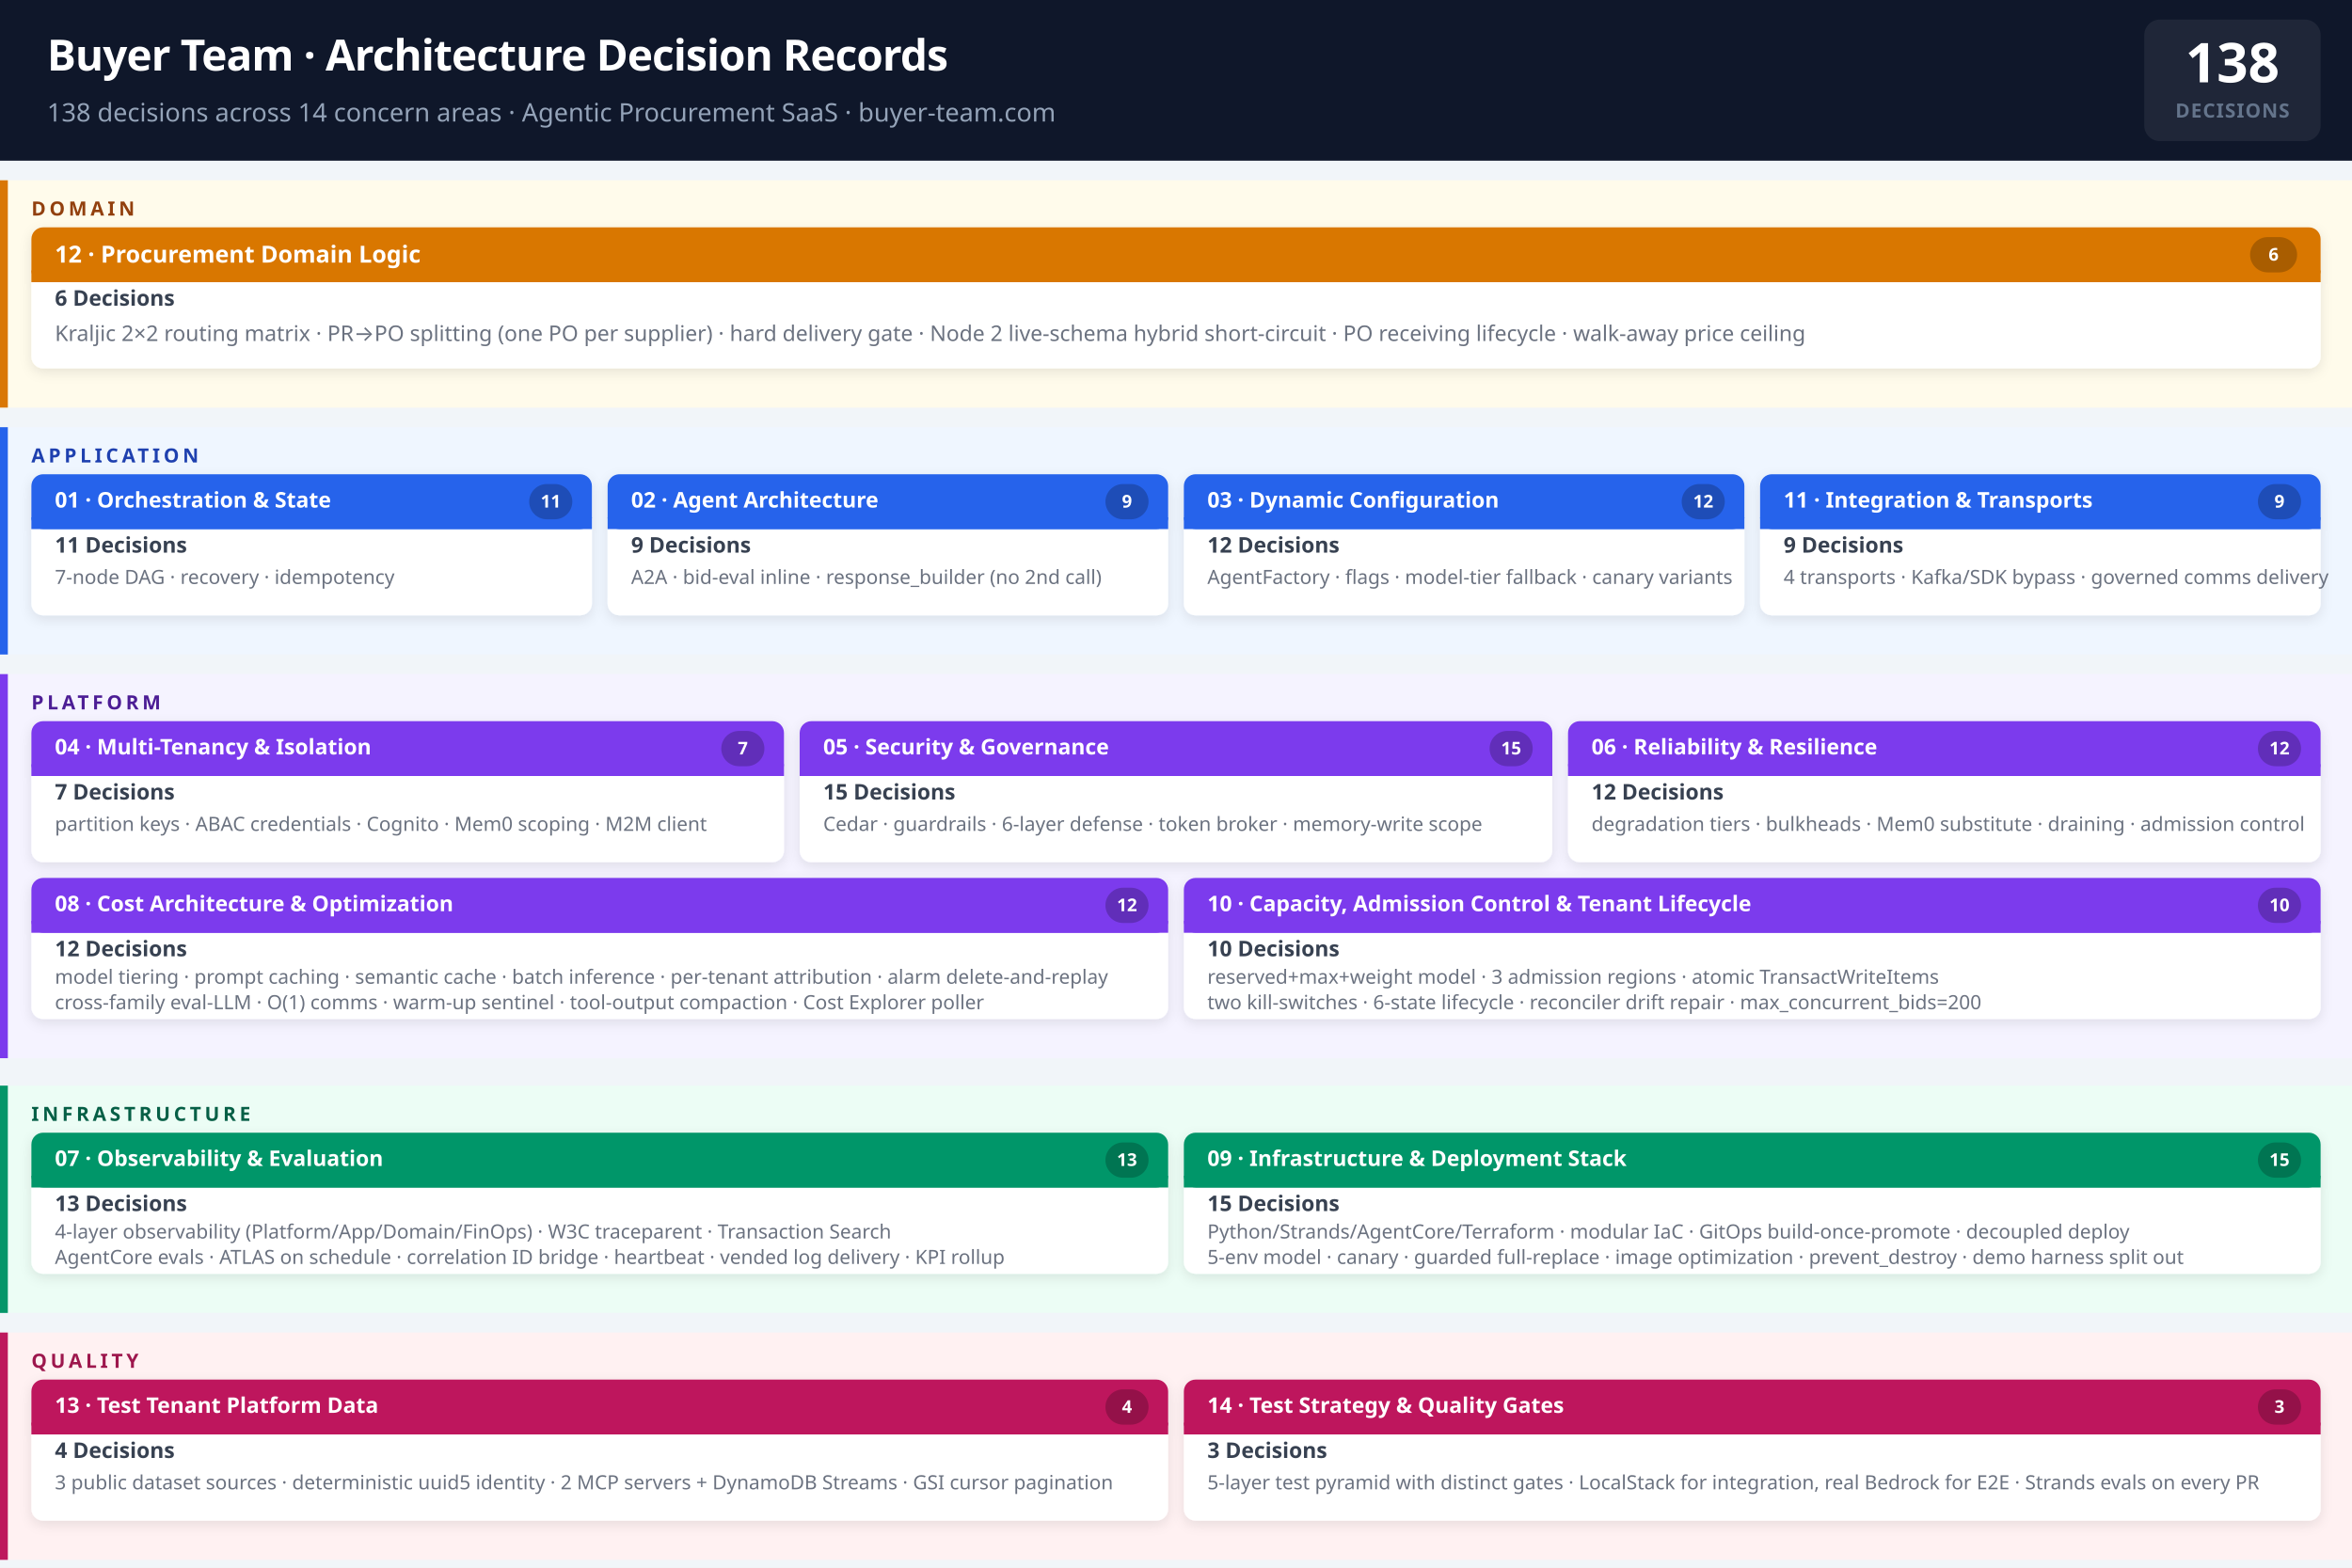
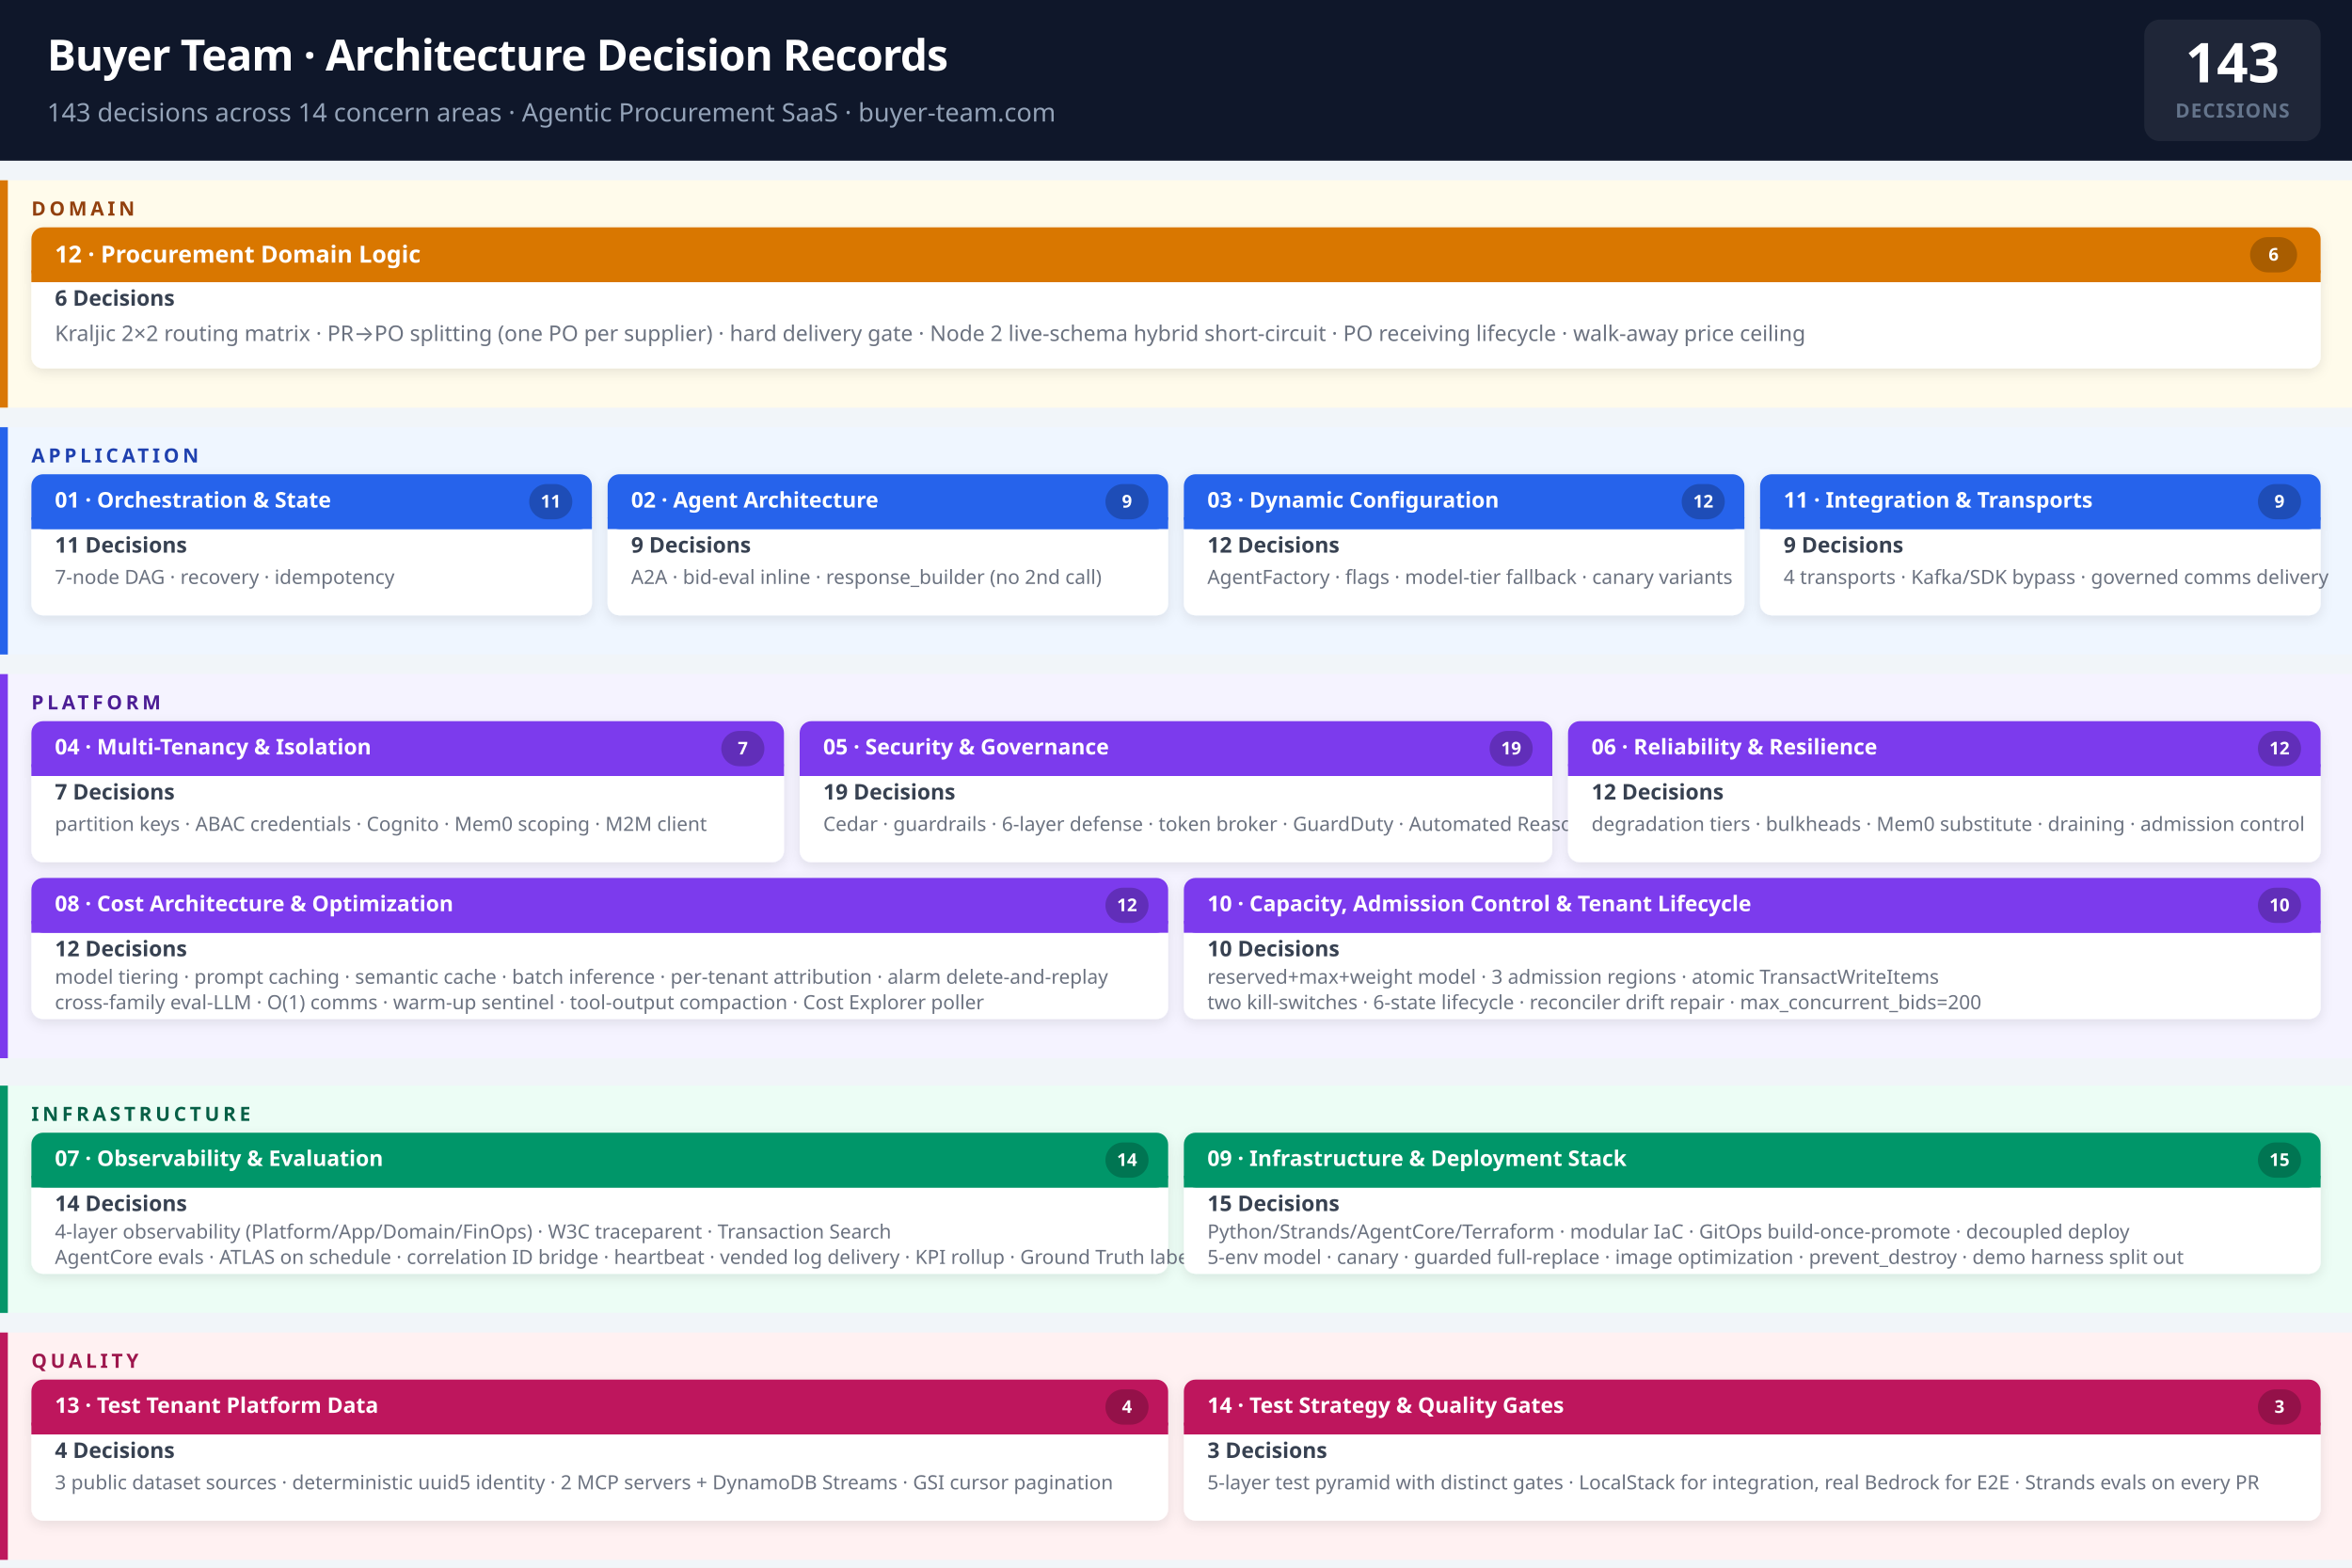
<svg xmlns="http://www.w3.org/2000/svg" viewBox="0 0 1200 800" width="1200" height="800" font-family="'Segoe UI', system-ui, -apple-system, BlinkMacSystemFont, sans-serif">
  <defs>
    <filter id="shadow" x="-4%" y="-8%" width="108%" height="124%">
      <feDropShadow dx="0" dy="2" stdDeviation="3" flood-color="#00000018" />
    </filter>
  </defs>
  <rect width="1200" height="800" fill="#f1f5f9" />
  <rect width="1200" height="82" fill="#0f172a" />
  <text x="24" y="36" fill="white" font-size="22" font-weight="700" letter-spacing="-0.4">Buyer Team · Architecture Decision Records</text>
-   <text x="24" y="62" fill="#94a3b8" font-size="13">138 decisions across 14 concern areas · Agentic Procurement SaaS · buyer-team.com</text>
+   <text x="24" y="62" fill="#94a3b8" font-size="13">143 decisions across 14 concern areas · Agentic Procurement SaaS · buyer-team.com</text>
  <rect x="1094" y="10" width="90" height="62" rx="8" fill="rgba(255,255,255,0.07)" />
-   <text x="1139" y="42" text-anchor="middle" fill="white" font-size="28" font-weight="800">138</text>
+   <text x="1139" y="42" text-anchor="middle" fill="white" font-size="28" font-weight="800">143</text>
  <text x="1139" y="60" text-anchor="middle" fill="#64748b" font-size="10" font-weight="600" letter-spacing="0.5">DECISIONS</text>
  <rect x="0" y="92" width="1200" height="116" fill="#fffbeb" />
  <rect x="0" y="92" width="4" height="116" fill="#d97706" />
  <text x="16" y="110" fill="#92400e" font-size="10" font-weight="700" letter-spacing="1.8">DOMAIN</text>
  <g filter="url(#shadow)">
    <rect x="16" y="116" width="1168" height="72" rx="6" fill="white" />
    <rect x="16" y="116" width="1168" height="28" rx="6" fill="#d97706" />
    <rect x="16" y="138" width="1168" height="6" fill="#d97706" />
  </g>
  <text x="28" y="134" fill="white" font-size="12" font-weight="700">12 · Procurement Domain Logic</text>
  <rect x="1148" y="121" width="24" height="18" rx="9" fill="rgba(0,0,0,0.22)" />
  <text x="1160" y="133" fill="white" font-size="9" font-weight="800" text-anchor="middle">6</text>
  <text x="28" y="156" fill="#374151" font-size="11" font-weight="600">6 Decisions</text>
  <text x="28" y="174" fill="#6b7280" font-size="11">Kraljic 2×2 routing matrix · PR→PO splitting (one PO per supplier) · hard delivery gate · Node 2 live-schema hybrid short-circuit · PO receiving lifecycle · walk-away price ceiling</text>
  <rect x="0" y="218" width="1200" height="116" fill="#eff6ff" />
  <rect x="0" y="218" width="4" height="116" fill="#2563eb" />
  <text x="16" y="236" fill="#1e40af" font-size="10" font-weight="700" letter-spacing="1.8">APPLICATION</text>
  <g filter="url(#shadow)">
    <rect x="16" y="242" width="286" height="72" rx="6" fill="white" />
    <rect x="16" y="242" width="286" height="28" rx="6" fill="#2563eb" />
    <rect x="16" y="264" width="286" height="6" fill="#2563eb" />
  </g>
  <text x="28" y="259" fill="white" font-size="11" font-weight="700">01 · Orchestration &amp; State</text>
  <rect x="270" y="247" width="22" height="18" rx="9" fill="rgba(0,0,0,0.22)" />
  <text x="281" y="259" fill="white" font-size="9" font-weight="800" text-anchor="middle">11</text>
  <text x="28" y="282" fill="#374151" font-size="11" font-weight="600">11 Decisions</text>
  <text x="28" y="298" fill="#6b7280" font-size="10">7-node DAG · recovery · idempotency</text>
  <g filter="url(#shadow)">
    <rect x="310" y="242" width="286" height="72" rx="6" fill="white" />
    <rect x="310" y="242" width="286" height="28" rx="6" fill="#2563eb" />
    <rect x="310" y="264" width="286" height="6" fill="#2563eb" />
  </g>
  <text x="322" y="259" fill="white" font-size="11" font-weight="700">02 · Agent Architecture</text>
  <rect x="564" y="247" width="22" height="18" rx="9" fill="rgba(0,0,0,0.22)" />
  <text x="575" y="259" fill="white" font-size="9" font-weight="800" text-anchor="middle">9</text>
  <text x="322" y="282" fill="#374151" font-size="11" font-weight="600">9 Decisions</text>
  <text x="322" y="298" fill="#6b7280" font-size="10">A2A · bid-eval inline · response_builder (no 2nd call)</text>
  <g filter="url(#shadow)">
    <rect x="604" y="242" width="286" height="72" rx="6" fill="white" />
    <rect x="604" y="242" width="286" height="28" rx="6" fill="#2563eb" />
    <rect x="604" y="264" width="286" height="6" fill="#2563eb" />
  </g>
  <text x="616" y="259" fill="white" font-size="11" font-weight="700">03 · Dynamic Configuration</text>
  <rect x="858" y="247" width="22" height="18" rx="9" fill="rgba(0,0,0,0.22)" />
  <text x="869" y="259" fill="white" font-size="9" font-weight="800" text-anchor="middle">12</text>
  <text x="616" y="282" fill="#374151" font-size="11" font-weight="600">12 Decisions</text>
  <text x="616" y="298" fill="#6b7280" font-size="10">AgentFactory · flags · model-tier fallback · canary variants</text>
  <g filter="url(#shadow)">
    <rect x="898" y="242" width="286" height="72" rx="6" fill="white" />
    <rect x="898" y="242" width="286" height="28" rx="6" fill="#2563eb" />
    <rect x="898" y="264" width="286" height="6" fill="#2563eb" />
  </g>
  <text x="910" y="259" fill="white" font-size="11" font-weight="700">11 · Integration &amp; Transports</text>
  <rect x="1152" y="247" width="22" height="18" rx="9" fill="rgba(0,0,0,0.22)" />
  <text x="1163" y="259" fill="white" font-size="9" font-weight="800" text-anchor="middle">9</text>
  <text x="910" y="282" fill="#374151" font-size="11" font-weight="600">9 Decisions</text>
  <text x="910" y="298" fill="#6b7280" font-size="10">4 transports · Kafka/SDK bypass · governed comms delivery</text>
  <rect x="0" y="344" width="1200" height="196" fill="#f5f3ff" />
  <rect x="0" y="344" width="4" height="196" fill="#7c3aed" />
  <text x="16" y="362" fill="#4c1d95" font-size="10" font-weight="700" letter-spacing="1.8">PLATFORM</text>
  <g filter="url(#shadow)">
    <rect x="16" y="368" width="384" height="72" rx="6" fill="white" />
    <rect x="16" y="368" width="384" height="28" rx="6" fill="#7c3aed" />
    <rect x="16" y="390" width="384" height="6" fill="#7c3aed" />
  </g>
  <text x="28" y="385" fill="white" font-size="11" font-weight="700">04 · Multi-Tenancy &amp; Isolation</text>
  <rect x="368" y="373" width="22" height="18" rx="9" fill="rgba(0,0,0,0.22)" />
  <text x="379" y="385" fill="white" font-size="9" font-weight="800" text-anchor="middle">7</text>
  <text x="28" y="408" fill="#374151" font-size="11" font-weight="600">7 Decisions</text>
  <text x="28" y="424" fill="#6b7280" font-size="10">partition keys · ABAC credentials · Cognito · Mem0 scoping · M2M client</text>
  <g filter="url(#shadow)">
    <rect x="408" y="368" width="384" height="72" rx="6" fill="white" />
    <rect x="408" y="368" width="384" height="28" rx="6" fill="#7c3aed" />
    <rect x="408" y="390" width="384" height="6" fill="#7c3aed" />
  </g>
  <text x="420" y="385" fill="white" font-size="11" font-weight="700">05 · Security &amp; Governance</text>
  <rect x="760" y="373" width="22" height="18" rx="9" fill="rgba(0,0,0,0.22)" />
-   <text x="771" y="385" fill="white" font-size="9" font-weight="800" text-anchor="middle">15</text>
-   <text x="420" y="408" fill="#374151" font-size="11" font-weight="600">15 Decisions</text>
-   <text x="420" y="424" fill="#6b7280" font-size="10">Cedar · guardrails · 6-layer defense · token broker · memory-write scope</text>
+   <text x="771" y="385" fill="white" font-size="9" font-weight="800" text-anchor="middle">19</text>
+   <text x="420" y="408" fill="#374151" font-size="11" font-weight="600">19 Decisions</text>
+   <text x="420" y="424" fill="#6b7280" font-size="10">Cedar · guardrails · 6-layer defense · token broker · GuardDuty · Automated Reasoning · ATLAS layer</text>
  <g filter="url(#shadow)">
    <rect x="800" y="368" width="384" height="72" rx="6" fill="white" />
    <rect x="800" y="368" width="384" height="28" rx="6" fill="#7c3aed" />
    <rect x="800" y="390" width="384" height="6" fill="#7c3aed" />
  </g>
  <text x="812" y="385" fill="white" font-size="11" font-weight="700">06 · Reliability &amp; Resilience</text>
  <rect x="1152" y="373" width="22" height="18" rx="9" fill="rgba(0,0,0,0.22)" />
  <text x="1163" y="385" fill="white" font-size="9" font-weight="800" text-anchor="middle">12</text>
  <text x="812" y="408" fill="#374151" font-size="11" font-weight="600">12 Decisions</text>
  <text x="812" y="424" fill="#6b7280" font-size="10">degradation tiers · bulkheads · Mem0 substitute · draining · admission control</text>
  <g filter="url(#shadow)">
    <rect x="16" y="448" width="580" height="72" rx="6" fill="white" />
    <rect x="16" y="448" width="580" height="28" rx="6" fill="#7c3aed" />
    <rect x="16" y="470" width="580" height="6" fill="#7c3aed" />
  </g>
  <text x="28" y="465" fill="white" font-size="11" font-weight="700">08 · Cost Architecture &amp; Optimization</text>
  <rect x="564" y="453" width="22" height="18" rx="9" fill="rgba(0,0,0,0.22)" />
  <text x="575" y="465" fill="white" font-size="9" font-weight="800" text-anchor="middle">12</text>
  <text x="28" y="488" fill="#374151" font-size="11" font-weight="600">12 Decisions</text>
  <text x="28" y="502" fill="#6b7280" font-size="10">model tiering · prompt caching · semantic cache · batch inference · per-tenant attribution · alarm delete-and-replay</text>
  <text x="28" y="515" fill="#6b7280" font-size="10">cross-family eval-LLM · O(1) comms · warm-up sentinel · tool-output compaction · Cost Explorer poller</text>
  <g filter="url(#shadow)">
    <rect x="604" y="448" width="580" height="72" rx="6" fill="white" />
    <rect x="604" y="448" width="580" height="28" rx="6" fill="#7c3aed" />
    <rect x="604" y="470" width="580" height="6" fill="#7c3aed" />
  </g>
  <text x="616" y="465" fill="white" font-size="11" font-weight="700">10 · Capacity, Admission Control &amp; Tenant Lifecycle</text>
  <rect x="1152" y="453" width="22" height="18" rx="9" fill="rgba(0,0,0,0.22)" />
  <text x="1163" y="465" fill="white" font-size="9" font-weight="800" text-anchor="middle">10</text>
  <text x="616" y="488" fill="#374151" font-size="11" font-weight="600">10 Decisions</text>
  <text x="616" y="502" fill="#6b7280" font-size="10">reserved+max+weight model · 3 admission regions · atomic TransactWriteItems</text>
  <text x="616" y="515" fill="#6b7280" font-size="10">two kill-switches · 6-state lifecycle · reconciler drift repair · max_concurrent_bids=200</text>
  <rect x="0" y="554" width="1200" height="116" fill="#ecfdf5" />
  <rect x="0" y="554" width="4" height="116" fill="#059669" />
  <text x="16" y="572" fill="#065f46" font-size="10" font-weight="700" letter-spacing="1.8">INFRASTRUCTURE</text>
  <g filter="url(#shadow)">
    <rect x="16" y="578" width="580" height="72" rx="6" fill="white" />
    <rect x="16" y="578" width="580" height="28" rx="6" fill="#059669" />
    <rect x="16" y="600" width="580" height="6" fill="#059669" />
  </g>
  <text x="28" y="595" fill="white" font-size="11" font-weight="700">07 · Observability &amp; Evaluation</text>
  <rect x="564" y="583" width="22" height="18" rx="9" fill="rgba(0,0,0,0.22)" />
-   <text x="575" y="595" fill="white" font-size="9" font-weight="800" text-anchor="middle">13</text>
-   <text x="28" y="618" fill="#374151" font-size="11" font-weight="600">13 Decisions</text>
+   <text x="575" y="595" fill="white" font-size="9" font-weight="800" text-anchor="middle">14</text>
+   <text x="28" y="618" fill="#374151" font-size="11" font-weight="600">14 Decisions</text>
  <text x="28" y="632" fill="#6b7280" font-size="10">4-layer observability (Platform/App/Domain/FinOps) · W3C traceparent · Transaction Search</text>
-   <text x="28" y="645" fill="#6b7280" font-size="10">AgentCore evals · ATLAS on schedule · correlation ID bridge · heartbeat · vended log delivery · KPI rollup</text>
+   <text x="28" y="645" fill="#6b7280" font-size="10">AgentCore evals · ATLAS on schedule · correlation ID bridge · heartbeat · vended log delivery · KPI rollup · Ground Truth labeling</text>
  <g filter="url(#shadow)">
    <rect x="604" y="578" width="580" height="72" rx="6" fill="white" />
    <rect x="604" y="578" width="580" height="28" rx="6" fill="#059669" />
    <rect x="604" y="600" width="580" height="6" fill="#059669" />
  </g>
  <text x="616" y="595" fill="white" font-size="11" font-weight="700">09 · Infrastructure &amp; Deployment Stack</text>
  <rect x="1152" y="583" width="22" height="18" rx="9" fill="rgba(0,0,0,0.22)" />
  <text x="1163" y="595" fill="white" font-size="9" font-weight="800" text-anchor="middle">15</text>
  <text x="616" y="618" fill="#374151" font-size="11" font-weight="600">15 Decisions</text>
  <text x="616" y="632" fill="#6b7280" font-size="10">Python/Strands/AgentCore/Terraform · modular IaC · GitOps build-once-promote · decoupled deploy</text>
  <text x="616" y="645" fill="#6b7280" font-size="10">5-env model · canary · guarded full-replace · image optimization · prevent_destroy · demo harness split out</text>
  <rect x="0" y="680" width="1200" height="116" fill="#fff1f2" />
  <rect x="0" y="680" width="4" height="116" fill="#be185d" />
  <text x="16" y="698" fill="#9d174d" font-size="10" font-weight="700" letter-spacing="1.8">QUALITY</text>
  <g filter="url(#shadow)">
    <rect x="16" y="704" width="580" height="72" rx="6" fill="white" />
    <rect x="16" y="704" width="580" height="28" rx="6" fill="#be185d" />
    <rect x="16" y="726" width="580" height="6" fill="#be185d" />
  </g>
  <text x="28" y="721" fill="white" font-size="11" font-weight="700">13 · Test Tenant Platform Data</text>
  <rect x="564" y="709" width="22" height="18" rx="9" fill="rgba(0,0,0,0.22)" />
  <text x="575" y="721" fill="white" font-size="9" font-weight="800" text-anchor="middle">4</text>
  <text x="28" y="744" fill="#374151" font-size="11" font-weight="600">4 Decisions</text>
  <text x="28" y="760" fill="#6b7280" font-size="10">3 public dataset sources · deterministic uuid5 identity · 2 MCP servers + DynamoDB Streams · GSI cursor pagination</text>
  <g filter="url(#shadow)">
    <rect x="604" y="704" width="580" height="72" rx="6" fill="white" />
    <rect x="604" y="704" width="580" height="28" rx="6" fill="#be185d" />
    <rect x="604" y="726" width="580" height="6" fill="#be185d" />
  </g>
  <text x="616" y="721" fill="white" font-size="11" font-weight="700">14 · Test Strategy &amp; Quality Gates</text>
  <rect x="1152" y="709" width="22" height="18" rx="9" fill="rgba(0,0,0,0.22)" />
  <text x="1163" y="721" fill="white" font-size="9" font-weight="800" text-anchor="middle">3</text>
  <text x="616" y="744" fill="#374151" font-size="11" font-weight="600">3 Decisions</text>
  <text x="616" y="760" fill="#6b7280" font-size="10">5-layer test pyramid with distinct gates · LocalStack for integration, real Bedrock for E2E · Strands evals on every PR</text>
</svg>
